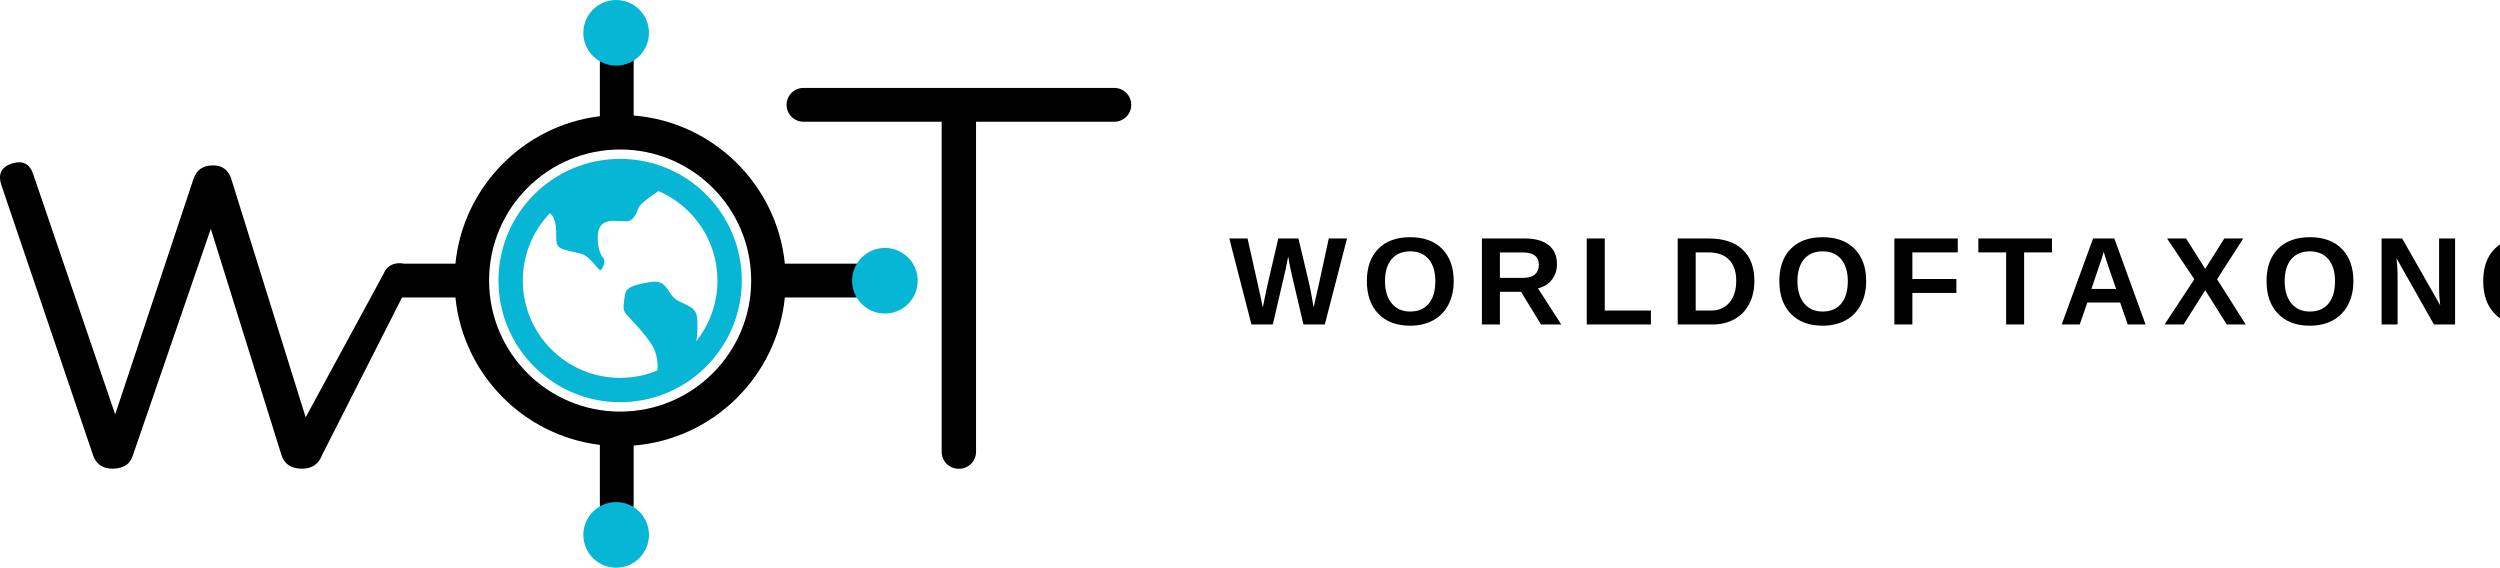
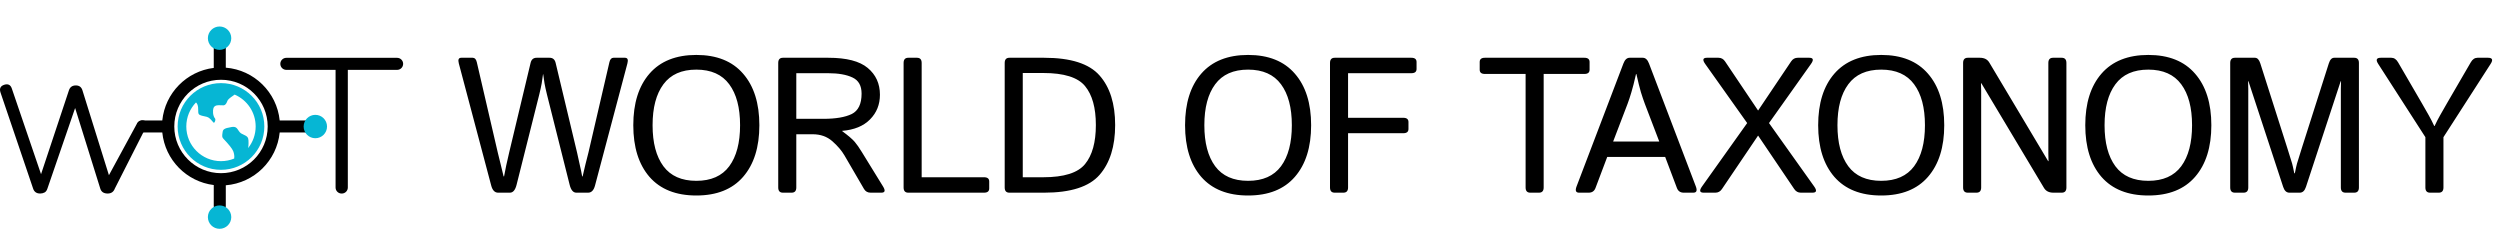
- <svg xmlns="http://www.w3.org/2000/svg" viewBox="0 0 2400 545" fill="none" role="img" aria-label="World of Taxonomy">
-   <g>
-     <path d="M108.161 449.945C98.403 449.945 92.071 445.481 89.165 436.553L1.343 177.761C-2.186 167.173 1.239 160.218 11.62 156.896C21.793 153.782 28.541 157.207 31.863 167.173L117.193 417.245H104.113L185.706 171.844C188.612 163.124 194.841 158.764 204.391 158.764C213.526 158.764 219.443 163.228 222.142 172.156L298.441 416.622H284.738L368.251 262.835C372.403 252.247 384.471 249.859 394.203 256.347C404.584 260.292 397.94 259.15 394.203 269.323L309.34 436.553C306.018 445.481 299.582 449.945 290.032 449.945C279.444 449.945 272.8 445.481 270.101 436.553L199.408 210.149H205.637L127.781 436.553C126.12 441.744 123.525 445.273 119.995 447.142C116.466 449.01 112.521 449.945 108.161 449.945Z" fill="currentColor" />
-     <rect x="755.114" y="84.416" width="330.887" height="32.44" rx="16.22" fill="currentColor" />
-     <rect x="937" y="97" width="353" height="33" rx="16.22" transform="rotate(90 937 97)" fill="currentColor" />
-     <path d="M592.086 39C601.044 39 608.306 46.262 608.306 55.22V110.892C684.661 117.061 745.773 177.189 753.467 253.104H822.525C831.483 253.104 838.746 260.365 838.746 269.323C838.746 278.281 831.483 285.543 822.525 285.543H753.467C745.773 361.457 684.661 421.584 608.306 427.753V483.426C608.306 492.384 601.044 499.646 592.086 499.646C583.128 499.646 575.866 492.384 575.866 483.426V427.095C502.56 418.145 444.667 359.295 437.192 285.543H384.471C375.513 285.543 368.251 278.281 368.251 269.323C368.251 260.365 375.513 253.104 384.471 253.104H437.192C444.667 179.351 502.56 120.5 575.866 111.55V55.22C575.866 46.262 583.128 39 592.086 39ZM595.33 143.513C525.847 143.513 469.521 199.84 469.521 269.322C469.521 338.805 525.847 395.133 595.33 395.133C664.813 395.133 721.141 338.805 721.141 269.322C721.14 199.84 664.813 143.513 595.33 143.513Z" fill="currentColor" />
-     <path d="M528.005 204.547C511.841 221.342 501.903 244.172 501.903 269.323C501.903 320.921 543.732 362.75 595.33 362.75C607.952 362.75 619.99 360.247 630.973 355.71C632.316 346.946 629.37 338.536 628.165 335.593C625.483 329.058 616.632 317.884 601.857 302.382C597.913 298.236 598.167 295.056 599.576 285.606L599.738 284.539C600.696 278.065 602.303 274.238 624.084 270.781C635.15 269.026 638.06 273.449 642.093 279.573C642.54 280.252 642.986 280.917 643.442 281.584C647.274 287.187 650.113 288.469 654.401 290.419C656.322 291.29 658.72 292.389 661.933 294.214C669.547 298.566 669.547 303.479 669.547 314.252V315.474C669.547 320.047 669.1 324.062 668.397 327.55C681.14 311.581 688.757 291.341 688.757 269.323C688.757 230.795 665.435 197.714 632.139 183.427C625.678 187.786 616.816 193.966 613.723 198.202C612.142 200.367 609.907 211.418 602.637 212.33C600.732 212.569 598.177 212.401 595.47 212.227C588.212 211.756 578.282 211.119 575.103 219.748C573.085 225.216 572.73 240.062 579.259 247.768C580.305 248.999 580.507 251.276 579.797 253.832C578.863 257.187 576.979 259.228 576.391 259.65C575.265 259.003 573.02 256.396 571.499 254.622C567.834 250.363 563.262 245.059 557.352 243.418C555.202 242.823 552.84 242.331 550.549 241.848C544.137 240.504 536.873 238.975 535.185 235.374C533.953 232.737 533.959 229.105 533.964 225.268C533.964 220.405 533.964 214.905 531.581 209.56C530.661 207.491 529.428 205.845 528.005 204.547ZM595.33 386.107C530.832 386.107 478.546 333.82 478.546 269.323C478.546 204.825 530.832 152.54 595.33 152.54C659.827 152.54 712.113 204.825 712.113 269.323C712.113 333.82 659.827 386.107 595.33 386.107Z" fill="#06B6D4" />
-     <circle cx="591.5" cy="31.5" r="31.5" fill="#06B6D4" />
-     <circle cx="591.5" cy="513.5" r="31.5" fill="#06B6D4" />
-     <circle cx="849.5" cy="269.5" r="31.5" fill="#06B6D4" />
-   </g>
-   <g transform="translate(1180, 269.5)" fill="currentColor" font-family="Geist, 'Helvetica Neue', Arial, sans-serif" font-weight="600" font-size="120" letter-spacing="14" text-anchor="start">
-     <text y="42" style="font-feature-settings:'ss01','cv11'">WORLDOFTAXONOMY</text>
-   </g>
+ <svg xmlns="http://www.w3.org/2000/svg" role="img" aria-label="World of Taxonomy" width="1038" height="95" viewBox="0 0 1038 95" fill="none">
+   <path d="M190.5 26.328C190.083 24.766 190.422 23.984 191.516 23.984H196.281C197.115 23.984 197.674 24.583 197.961 25.781L206.672 63.32C207.036 64.831 207.44 66.471 207.883 68.242C208.352 70.013 208.755 71.68 209.094 73.242H209.289C209.549 71.706 209.849 70.182 210.188 68.672C210.552 67.162 210.956 65.391 211.398 63.359L220.305 26.094C220.643 24.688 221.477 23.984 222.805 23.984H228.195C229.523 23.984 230.357 24.688 230.695 26.094L239.602 63.359C240.044 65.391 240.435 67.162 240.773 68.672C241.138 70.182 241.451 71.706 241.711 73.242H241.906C242.245 71.68 242.635 70.013 243.078 68.242C243.547 66.471 243.964 64.831 244.328 63.32L253.039 25.781C253.326 24.583 253.885 23.984 254.719 23.984H259.484C260.578 23.984 260.917 24.766 260.5 26.328L247.062 76.992C246.542 78.997 245.578 80 244.172 80H239.289C237.987 80 237.062 78.906 236.516 76.719L227.102 39.258C226.633 37.357 226.294 35.807 226.086 34.609C225.878 33.385 225.695 32.122 225.539 30.82H225.461C225.305 32.122 225.122 33.385 224.914 34.609C224.706 35.807 224.367 37.357 223.898 39.258L214.484 76.719C213.938 78.906 213.013 80 211.711 80H206.828C205.422 80 204.458 78.997 203.938 76.992L190.5 26.328ZM262.944 51.992C262.944 42.878 265.183 35.742 269.662 30.586C274.168 25.404 280.652 22.812 289.116 22.812C297.579 22.812 304.051 25.404 308.53 30.586C313.035 35.742 315.287 42.878 315.287 51.992C315.287 61.107 313.035 68.255 308.53 73.438C304.051 78.594 297.579 81.172 289.116 81.172C280.652 81.172 274.168 78.594 269.662 73.438C265.183 68.255 262.944 61.107 262.944 51.992ZM270.952 51.992C270.952 59.284 272.449 64.961 275.444 69.023C278.439 73.06 282.996 75.078 289.116 75.078C295.235 75.078 299.793 73.06 302.787 69.023C305.782 64.961 307.28 59.284 307.28 51.992C307.28 44.7 305.782 39.036 302.787 35C299.793 30.938 295.235 28.906 289.116 28.906C282.996 28.906 278.439 30.938 275.444 35C272.449 39.036 270.952 44.7 270.952 51.992ZM325.075 80C323.773 80 323.122 79.284 323.122 77.852V26.133C323.122 24.701 323.773 23.984 325.075 23.984H343.942C351.468 23.984 356.911 25.391 360.27 28.203C363.656 31.016 365.348 34.727 365.348 39.336C365.348 43.398 363.981 46.81 361.247 49.57C358.539 52.331 354.671 53.919 349.645 54.336V54.414C352.302 56.393 354.059 57.904 354.919 58.945C355.778 59.961 356.742 61.341 357.809 63.086L366.637 77.422C367.705 79.141 367.471 80 365.934 80H361.481C360.257 80 359.346 79.492 358.747 78.477L350.622 64.531C349.45 62.526 347.77 60.56 345.583 58.633C343.395 56.706 340.674 55.742 337.419 55.742H330.622V77.852C330.622 79.284 329.971 80 328.669 80H325.075ZM330.622 49.336H341.911C346.989 49.336 350.895 48.672 353.63 47.344C356.364 45.99 357.731 43.164 357.731 38.867C357.731 35.586 356.481 33.359 353.981 32.188C351.481 30.99 348.083 30.391 343.786 30.391H330.622V49.336ZM377.128 80C375.826 80 375.175 79.284 375.175 77.852V26.133C375.175 24.701 375.826 23.984 377.128 23.984H380.722C382.024 23.984 382.675 24.701 382.675 26.133V73.594H408.573C410.006 73.594 410.722 74.18 410.722 75.352V78.242C410.722 79.414 410.006 80 408.573 80H377.128ZM419.103 80C417.801 80 417.15 79.284 417.15 77.852V26.133C417.15 24.701 417.801 23.984 419.103 23.984H433.517C444.559 23.984 452.228 26.432 456.525 31.328C460.848 36.198 463.009 43.06 463.009 51.914C463.009 60.768 460.848 67.669 456.525 72.617C452.228 77.539 444.559 80 433.517 80H419.103ZM424.65 73.594H433.166C441.759 73.594 447.541 71.771 450.509 68.125C453.504 64.479 455.002 59.075 455.002 51.914C455.002 44.753 453.504 39.362 450.509 35.742C447.541 32.122 441.759 30.312 433.166 30.312H424.65V73.594ZM492.038 51.992C492.038 42.878 494.277 35.742 498.756 30.586C503.261 25.404 509.746 22.812 518.209 22.812C526.673 22.812 533.144 25.404 537.623 30.586C542.129 35.742 544.381 42.878 544.381 51.992C544.381 61.107 542.129 68.255 537.623 73.438C533.144 78.594 526.673 81.172 518.209 81.172C509.746 81.172 503.261 78.594 498.756 73.438C494.277 68.255 492.038 61.107 492.038 51.992ZM500.045 51.992C500.045 59.284 501.543 64.961 504.538 69.023C507.532 73.06 512.09 75.078 518.209 75.078C524.329 75.078 528.886 73.06 531.881 69.023C534.876 64.961 536.373 59.284 536.373 51.992C536.373 44.7 534.876 39.036 531.881 35C528.886 30.938 524.329 28.906 518.209 28.906C512.09 28.906 507.532 30.938 504.538 35C501.543 39.036 500.045 44.7 500.045 51.992ZM554.169 80C552.867 80 552.216 79.284 552.216 77.852V26.133C552.216 24.701 552.867 23.984 554.169 23.984H586.005C587.437 23.984 588.153 24.57 588.153 25.742V28.633C588.153 29.805 587.437 30.391 586.005 30.391H559.716V48.906H582.645C584.078 48.906 584.794 49.492 584.794 50.664V53.555C584.794 54.727 584.078 55.312 582.645 55.312H559.716V77.852C559.716 79.284 559.065 80 557.763 80H554.169ZM616.517 30.703C615.085 30.703 614.369 30.117 614.369 28.945V25.742C614.369 24.57 615.085 23.984 616.517 23.984H657.845C659.278 23.984 659.994 24.57 659.994 25.742V28.945C659.994 30.117 659.278 30.703 657.845 30.703H640.931V77.852C640.931 79.284 640.28 80 638.978 80H635.384C634.082 80 633.431 79.284 633.431 77.852V30.703H616.517ZM655.641 80C654.286 80 653.935 79.141 654.586 77.422L674.039 26.367C674.638 24.779 675.497 23.984 676.617 23.984H682.086C683.206 23.984 684.065 24.779 684.664 26.367L704.117 77.422C704.768 79.141 704.417 80 703.062 80H699.078C697.698 80 696.76 79.362 696.266 78.086L691.383 65.156H667.32L662.438 78.086C661.943 79.362 661.005 80 659.625 80H655.641ZM669.781 58.75H688.922L682.945 43.125C682.398 41.667 681.852 40.052 681.305 38.281C680.784 36.51 680.159 33.997 679.43 30.742H679.273C678.544 33.997 677.906 36.51 677.359 38.281C676.839 40.052 676.305 41.667 675.758 43.125L669.781 58.75ZM707.381 80C705.689 80 705.454 79.141 706.678 77.422L725.428 51.094L708.006 26.562C706.782 24.844 707.017 23.984 708.709 23.984H713.514C714.66 23.984 715.571 24.492 716.248 25.508L729.959 45.898L743.67 25.508C744.347 24.492 745.259 23.984 746.405 23.984H751.209C752.902 23.984 753.136 24.844 751.912 26.562L734.491 51.094L753.241 77.422C754.465 79.141 754.23 80 752.537 80H747.694C746.548 80 745.636 79.492 744.959 78.477L729.959 56.289L714.959 78.477C714.282 79.492 713.371 80 712.225 80H707.381ZM754.903 51.992C754.903 42.878 757.143 35.742 761.622 30.586C766.127 25.404 772.611 22.812 781.075 22.812C789.539 22.812 796.01 25.404 800.489 30.586C804.994 35.742 807.247 42.878 807.247 51.992C807.247 61.107 804.994 68.255 800.489 73.438C796.01 78.594 789.539 81.172 781.075 81.172C772.611 81.172 766.127 78.594 761.622 73.438C757.143 68.255 754.903 61.107 754.903 51.992ZM762.911 51.992C762.911 59.284 764.408 64.961 767.403 69.023C770.398 73.06 774.955 75.078 781.075 75.078C787.195 75.078 791.752 73.06 794.747 69.023C797.742 64.961 799.239 59.284 799.239 51.992C799.239 44.7 797.742 39.036 794.747 35C791.752 30.938 787.195 28.906 781.075 28.906C774.955 28.906 770.398 30.938 767.403 35C764.408 39.036 762.911 44.7 762.911 51.992ZM817.034 80C815.732 80 815.081 79.284 815.081 77.852V26.133C815.081 24.701 815.732 23.984 817.034 23.984H822.034C823.857 23.984 825.159 24.635 825.941 25.938L850.394 66.914H850.55C850.498 65.872 850.472 64.831 850.472 63.789V26.133C850.472 24.701 851.123 23.984 852.425 23.984H856.019C857.321 23.984 857.972 24.701 857.972 26.133V77.852C857.972 79.284 857.321 80 856.019 80H852.581C850.758 80 849.456 79.349 848.675 78.047L822.659 34.57H822.503C822.555 35.612 822.581 36.654 822.581 37.695V77.852C822.581 79.284 821.93 80 820.628 80H817.034ZM865.806 51.992C865.806 42.878 868.046 35.742 872.525 30.586C877.03 25.404 883.515 22.812 891.978 22.812C900.442 22.812 906.913 25.404 911.392 30.586C915.897 35.742 918.15 42.878 918.15 51.992C918.15 61.107 915.897 68.255 911.392 73.438C906.913 78.594 900.442 81.172 891.978 81.172C883.515 81.172 877.03 78.594 872.525 73.438C868.046 68.255 865.806 61.107 865.806 51.992ZM873.814 51.992C873.814 59.284 875.311 64.961 878.306 69.023C881.301 73.06 885.858 75.078 891.978 75.078C898.098 75.078 902.655 73.06 905.65 69.023C908.645 64.961 910.142 59.284 910.142 51.992C910.142 44.7 908.645 39.036 905.65 35C902.655 30.938 898.098 28.906 891.978 28.906C885.858 28.906 881.301 30.938 878.306 35C875.311 39.036 873.814 44.7 873.814 51.992ZM927.938 80C926.635 80 925.984 79.284 925.984 77.852V26.133C925.984 24.701 926.635 23.984 927.938 23.984H936.258C937.247 23.984 937.99 24.766 938.484 26.328L949.656 61.367C950.802 64.961 951.479 67.135 951.688 67.891C951.896 68.62 952.195 69.974 952.586 71.953H952.82C953.211 69.974 953.51 68.62 953.719 67.891C953.927 67.135 954.604 64.961 955.75 61.367L966.922 26.328C967.417 24.766 968.159 23.984 969.148 23.984H977.469C978.771 23.984 979.422 24.701 979.422 26.133V77.852C979.422 79.284 978.771 80 977.469 80H973.875C972.573 80 971.922 79.284 971.922 77.852V36.875C971.922 35.833 971.948 34.792 972 33.75H971.844L957.43 77.617C956.909 79.206 956.049 80 954.852 80H950.555C949.357 80 948.497 79.206 947.977 77.617L933.562 33.75H933.406C933.458 34.792 933.484 35.833 933.484 36.875V77.852C933.484 79.284 932.833 80 931.531 80H927.938ZM987.452 26.562C986.332 24.844 986.683 23.984 988.506 23.984H992.881C994.027 23.984 994.965 24.622 995.694 25.898L1005.62 42.969C1006.71 44.844 1007.65 46.484 1008.43 47.891C1009.21 49.271 1009.96 50.742 1010.69 52.305H1010.85C1011.58 50.742 1012.33 49.271 1013.12 47.891C1013.9 46.484 1014.83 44.844 1015.93 42.969L1025.85 25.898C1026.58 24.622 1027.52 23.984 1028.66 23.984H1033.04C1034.86 23.984 1035.21 24.844 1034.09 26.562L1014.52 56.953V77.852C1014.52 79.284 1013.87 80 1012.57 80H1008.97C1007.67 80 1007.02 79.284 1007.02 77.852V56.953L987.452 26.562Z" fill="currentColor" />
+   <path d="M16.671 80.351C15.167 80.351 14.191 79.663 13.743 78.287L0.207 38.399C-0.337 36.767 0.191 35.695 1.791 35.183C3.359 34.703 4.399 35.231 4.911 36.767L18.063 75.311H16.047L28.623 37.487C29.071 36.143 30.031 35.471 31.503 35.471C32.91 35.471 33.822 36.159 34.239 37.535L45.998 75.215H43.886L56.758 51.511C57.398 49.88 59.258 49.511 60.758 50.511C62.358 51.12 61.334 50.944 60.758 52.511L47.678 78.287C47.166 79.663 46.174 80.351 44.702 80.351C43.07 80.351 42.046 79.663 41.63 78.287L30.735 43.391H31.695L19.695 78.287C19.439 79.087 19.039 79.631 18.495 79.919C17.951 80.207 17.343 80.351 16.671 80.351Z" fill="currentColor" />
+   <rect x="116.385" y="24.011" width="50.999" height="5" rx="2.5" fill="currentColor" />
+   <rect x="144.417" y="25.952" width="54.408" height="5.086" rx="2.5" transform="rotate(90 144.417 25.9517)" fill="currentColor" />
+   <path d="M91.251 17.012C92.631 17.012 93.751 18.131 93.751 19.512V28.093C105.521 29.042 114.941 38.309 116.128 50.011H126.766C128.147 50.011 129.266 51.13 129.266 52.511C129.266 53.891 128.146 55.01 126.766 55.011H116.129C114.943 66.713 105.522 75.981 93.751 76.93V85.512C93.751 86.892 92.631 88.011 91.251 88.012C89.87 88.012 88.751 86.892 88.751 85.512V76.829C77.454 75.448 68.533 66.377 67.382 55.011H59.249C57.868 55.01 56.75 53.891 56.75 52.511C56.75 51.13 57.868 50.011 59.249 50.011H67.382C68.534 38.645 77.455 29.577 88.751 28.195V19.512C88.751 18.131 89.87 17.012 91.251 17.012ZM91.756 33.12C81.046 33.12 72.364 41.802 72.364 52.512C72.364 63.221 81.046 71.903 91.756 71.903C102.465 71.903 111.146 63.221 111.146 52.512C111.146 41.802 102.465 33.12 91.756 33.12Z" fill="currentColor" />
+   <path d="M81.375 42.528C78.884 45.116 77.352 48.635 77.352 52.512C77.352 60.465 83.799 66.912 91.752 66.912C93.697 66.912 95.552 66.526 97.245 65.827C97.452 64.476 96.998 63.18 96.812 62.726C96.399 61.719 95.035 59.996 92.758 57.607C92.15 56.968 92.189 56.478 92.406 55.022L92.431 54.857C92.579 53.859 92.826 53.269 96.183 52.736C97.889 52.466 98.338 53.148 98.959 54.092C99.028 54.196 99.097 54.299 99.167 54.401C99.758 55.265 100.195 55.463 100.856 55.763C101.152 55.898 101.522 56.067 102.017 56.348C103.191 57.019 103.191 57.776 103.191 59.437V59.625C103.191 60.33 103.122 60.949 103.013 61.486C104.977 59.025 106.151 55.905 106.151 52.512C106.151 46.573 102.557 41.474 97.425 39.272C96.429 39.944 95.063 40.897 94.587 41.55C94.343 41.883 93.998 43.587 92.878 43.727C92.584 43.764 92.19 43.738 91.773 43.712C90.654 43.639 89.124 43.541 88.634 44.871C88.323 45.714 88.268 48.002 89.275 49.19C89.436 49.379 89.467 49.73 89.358 50.124C89.214 50.641 88.923 50.956 88.833 51.021C88.659 50.921 88.313 50.519 88.079 50.246C87.514 49.589 86.809 48.772 85.898 48.519C85.567 48.427 85.203 48.351 84.85 48.277C83.861 48.07 82.742 47.834 82.482 47.279C82.292 46.873 82.293 46.313 82.293 45.721C82.293 44.972 82.293 44.124 81.926 43.3C81.784 42.981 81.594 42.728 81.375 42.528ZM91.752 70.512C81.811 70.512 73.752 62.453 73.752 52.512C73.752 42.571 81.811 34.512 91.752 34.512C101.692 34.512 109.751 42.571 109.751 52.512C109.751 62.453 101.692 70.512 91.752 70.512Z" fill="#06B6D4" />
+   <ellipse cx="91.166" cy="15.855" rx="4.855" ry="4.855" fill="#06B6D4" />
+   <ellipse cx="91.166" cy="90.145" rx="4.855" ry="4.855" fill="#06B6D4" />
+   <ellipse cx="130.928" cy="52.538" rx="4.855" ry="4.855" fill="#06B6D4" />
</svg>
